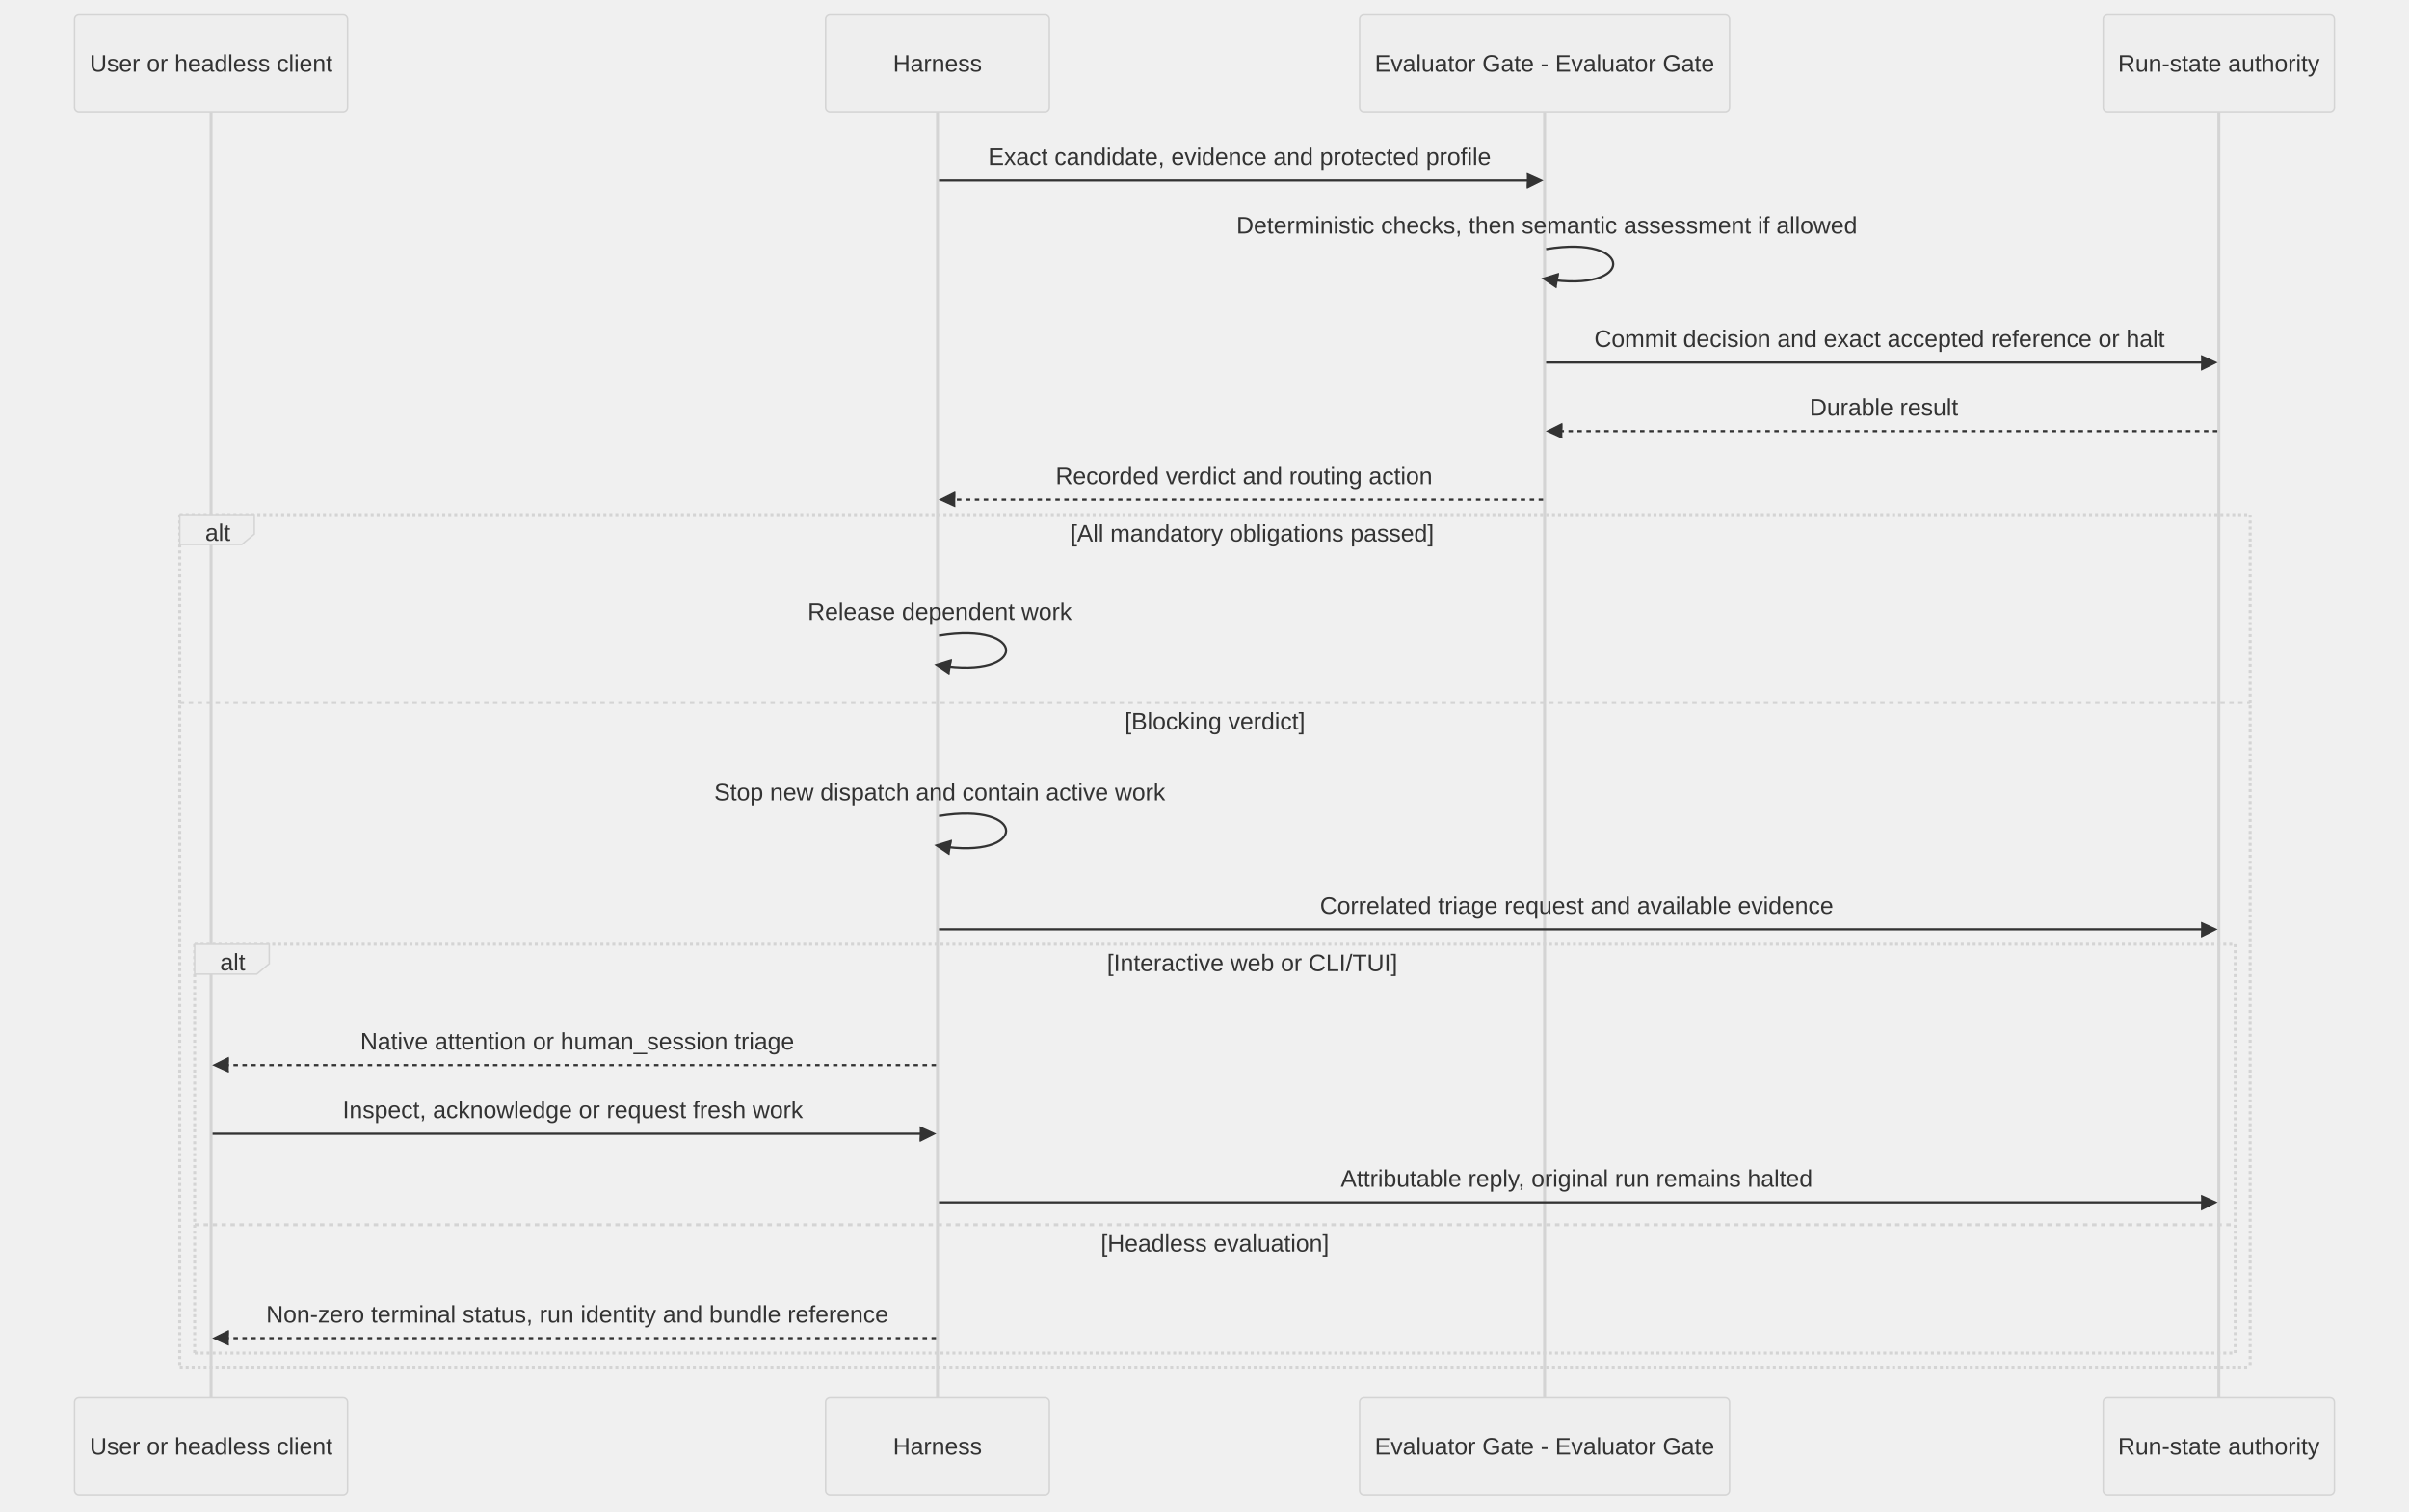
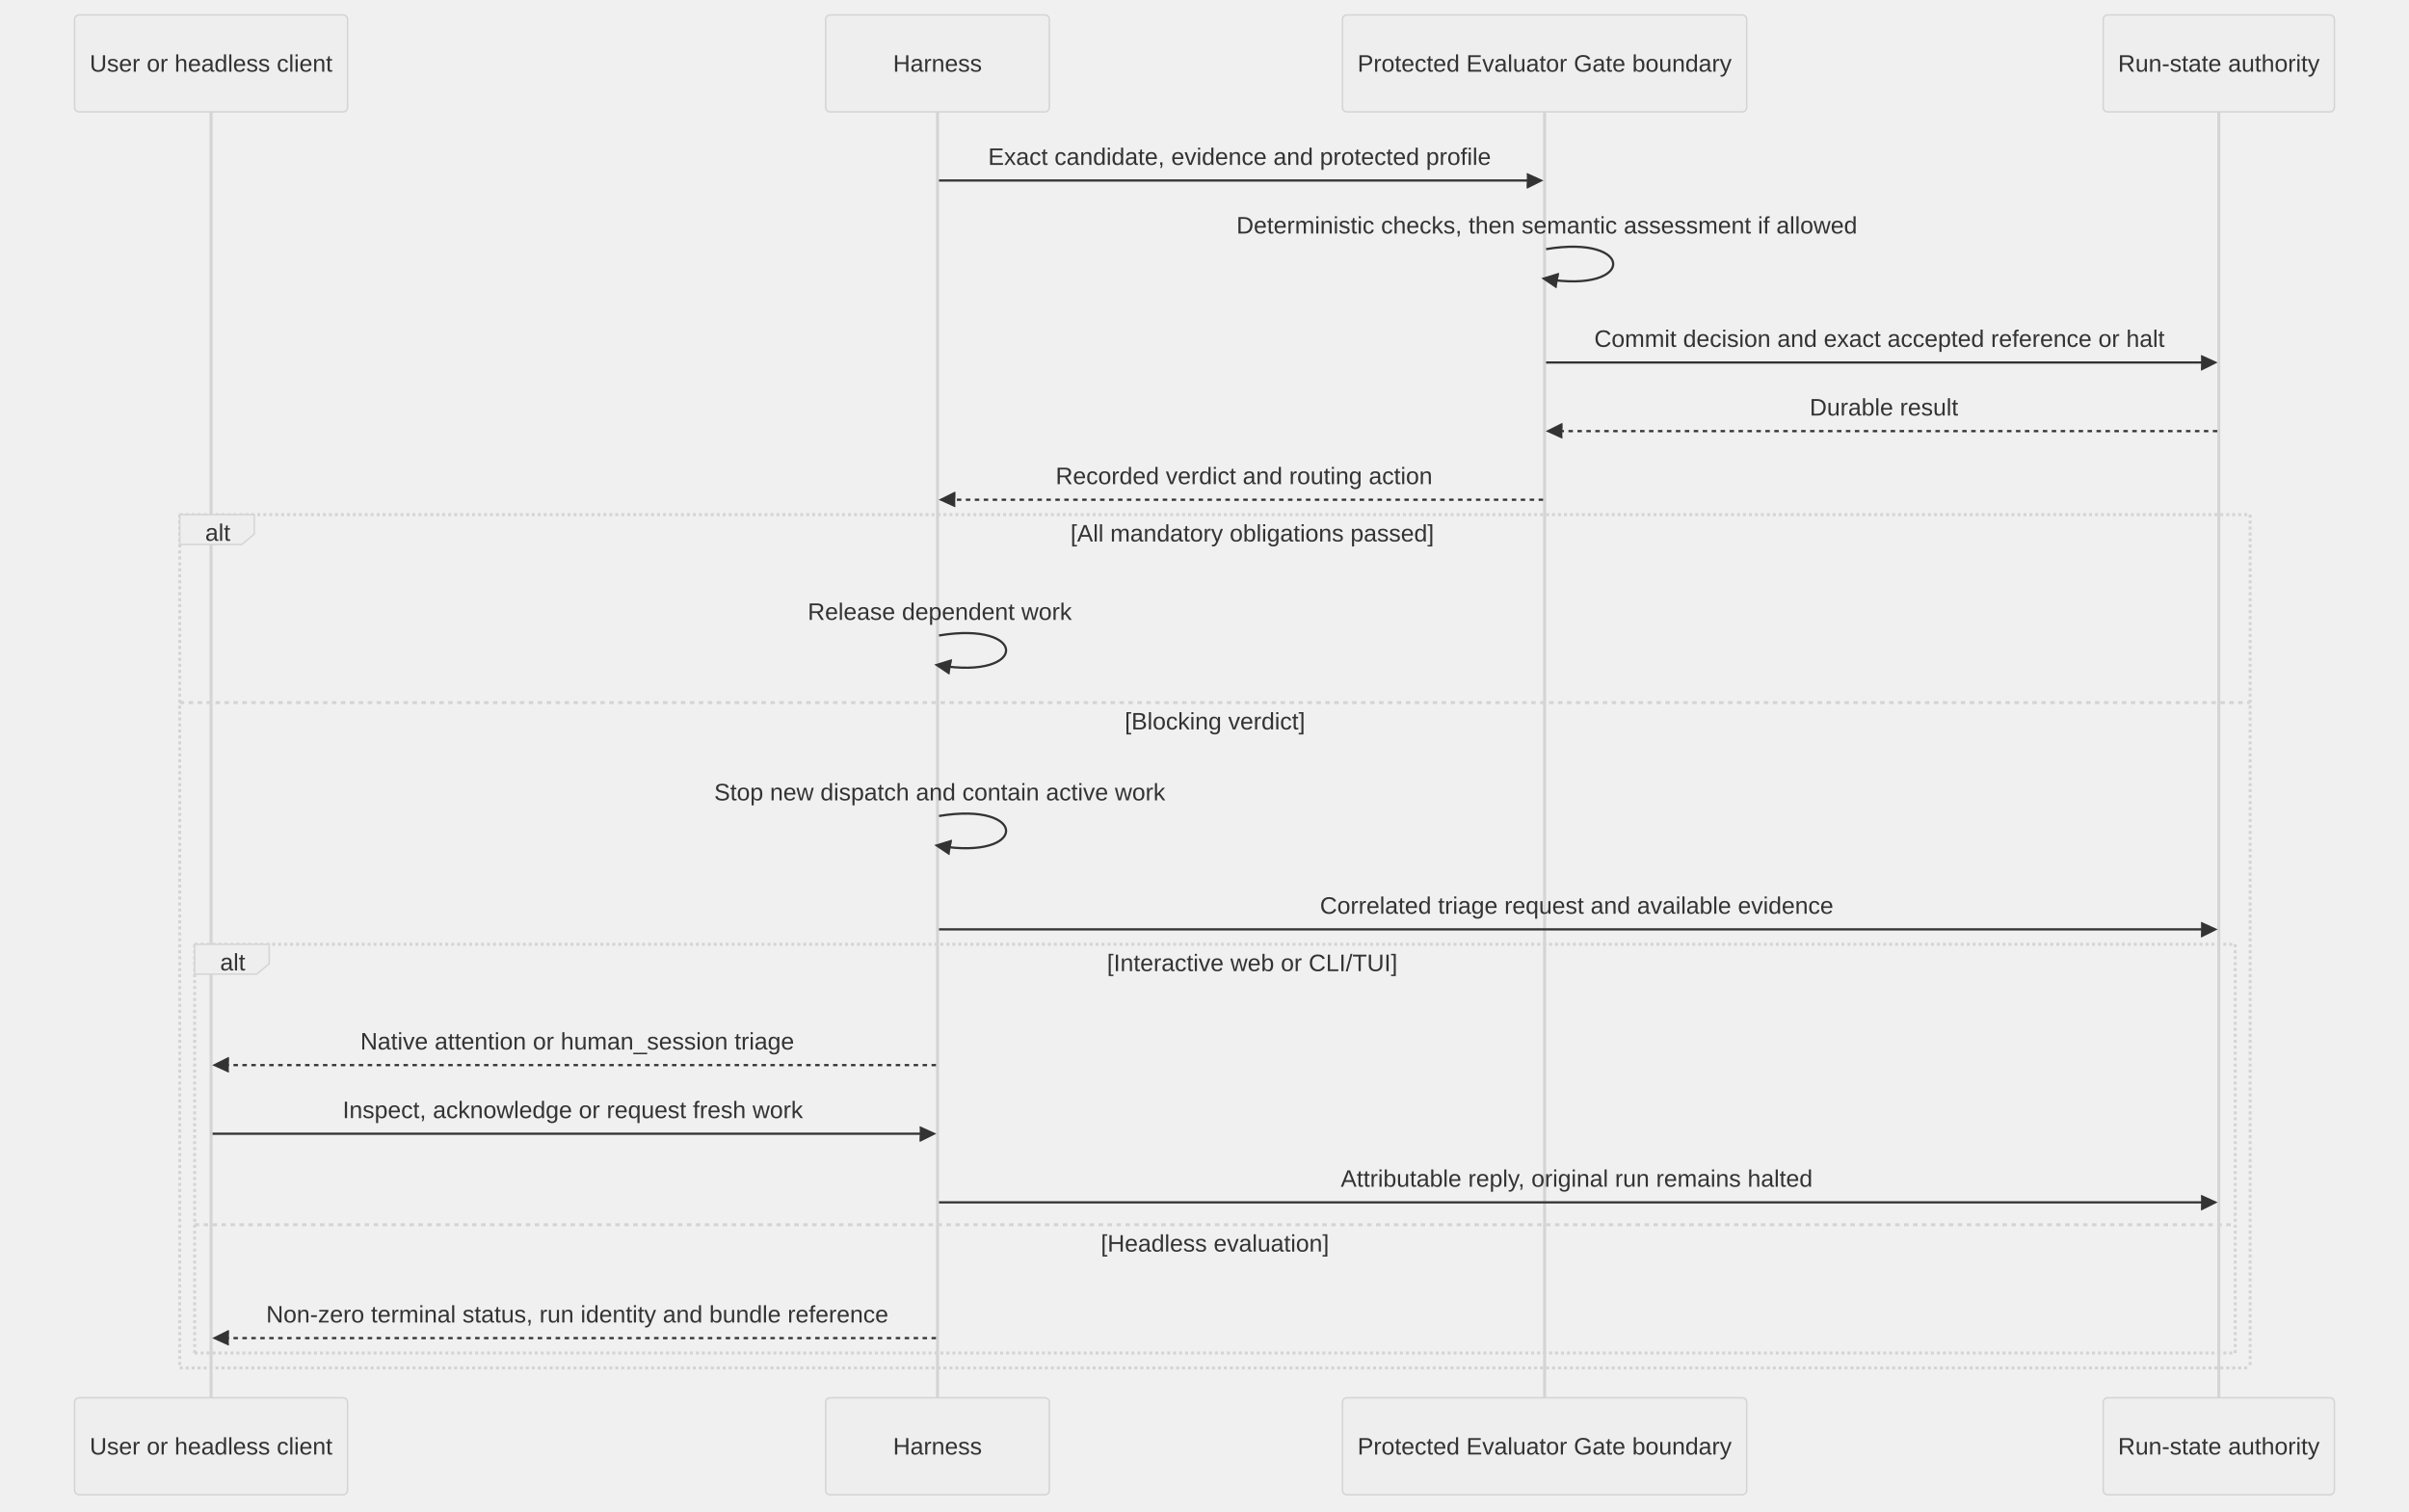
- <svg xmlns="http://www.w3.org/2000/svg" id="diagram2" width="1615" height="1013" viewBox="-50 -10 1615 1013" role="graphics-document document" aria-roledescription="sequence">
+ <svg xmlns="http://www.w3.org/2000/svg" id="diagram5" width="100%" style="max-width: 1615px;" viewBox="-50 -10 1615 1013" role="graphics-document document" aria-roledescription="sequence">
  <g>
    <rect x="1360" y="927" fill="#eaeaea" stroke="#666" width="155" height="65" name="S" rx="3" ry="3" class="actor actor-bottom" />
    <text x="1437.5" y="959.5" dominant-baseline="central" alignment-baseline="central" class="actor actor-box" style="text-anchor: middle; font-size: 16px; font-weight: 400; font-family: Arial;">
      <tspan x="1437.5" dy="0">Run-state authority</tspan>
    </text>
  </g>
  <g>
-     <rect x="861.5" y="927" fill="#eaeaea" stroke="#666" width="248" height="65" name="V" rx="3" ry="3" class="actor actor-bottom" />
+     <rect x="850" y="927" fill="#eaeaea" stroke="#666" width="271" height="65" name="V" rx="3" ry="3" class="actor actor-bottom" />
    <text x="985.5" y="959.5" dominant-baseline="central" alignment-baseline="central" class="actor actor-box" style="text-anchor: middle; font-size: 16px; font-weight: 400; font-family: Arial;">
-       <tspan x="985.5" dy="0">Evaluator Gate - Evaluator Gate</tspan>
+       <tspan x="985.5" dy="0">Protected Evaluator Gate boundary</tspan>
    </text>
  </g>
  <g>
    <rect x="503.5" y="927" fill="#eaeaea" stroke="#666" width="150" height="65" name="H" rx="3" ry="3" class="actor actor-bottom" />
    <text x="578.5" y="959.5" dominant-baseline="central" alignment-baseline="central" class="actor actor-box" style="text-anchor: middle; font-size: 16px; font-weight: 400; font-family: Arial;">
      <tspan x="578.5" dy="0">Harness</tspan>
    </text>
  </g>
  <g>
    <rect x="0" y="927" fill="#eaeaea" stroke="#666" width="183" height="65" name="C" rx="3" ry="3" class="actor actor-bottom" />
    <text x="91.5" y="959.5" dominant-baseline="central" alignment-baseline="central" class="actor actor-box" style="text-anchor: middle; font-size: 16px; font-weight: 400; font-family: Arial;">
      <tspan x="91.5" dy="0">User or headless client</tspan>
    </text>
  </g>
  <g>
-     <line id="actor8" x1="1437.5" y1="65" x2="1437.5" y2="927" class="actor-line 200" stroke-width="0.5px" stroke="#999" name="S" data-et="life-line" data-id="S" />
-     <g id="root-8" data-et="participant" data-type="participant" data-id="S">
+     <line id="actor3" x1="1437.5" y1="65" x2="1437.5" y2="927" class="actor-line 200" stroke-width="0.5px" stroke="#999" name="S" data-et="life-line" data-id="S" />
+     <g id="root-3" data-et="participant" data-type="participant" data-id="S">
      <rect x="1360" y="0" fill="#eaeaea" stroke="#666" width="155" height="65" name="S" rx="3" ry="3" class="actor actor-top" />
      <text x="1437.5" y="32.5" dominant-baseline="central" alignment-baseline="central" class="actor actor-box" style="text-anchor: middle; font-size: 16px; font-weight: 400; font-family: Arial;">
        <tspan x="1437.5" dy="0">Run-state authority</tspan>
      </text>
    </g>
  </g>
  <g>
-     <line id="actor7" x1="985.5" y1="65" x2="985.5" y2="927" class="actor-line 200" stroke-width="0.5px" stroke="#999" name="V" data-et="life-line" data-id="V" />
-     <g id="root-7" data-et="participant" data-type="participant" data-id="V">
-       <rect x="861.5" y="0" fill="#eaeaea" stroke="#666" width="248" height="65" name="V" rx="3" ry="3" class="actor actor-top" />
+     <line id="actor2" x1="985.5" y1="65" x2="985.5" y2="927" class="actor-line 200" stroke-width="0.5px" stroke="#999" name="V" data-et="life-line" data-id="V" />
+     <g id="root-2" data-et="participant" data-type="participant" data-id="V">
+       <rect x="850" y="0" fill="#eaeaea" stroke="#666" width="271" height="65" name="V" rx="3" ry="3" class="actor actor-top" />
      <text x="985.5" y="32.5" dominant-baseline="central" alignment-baseline="central" class="actor actor-box" style="text-anchor: middle; font-size: 16px; font-weight: 400; font-family: Arial;">
-         <tspan x="985.5" dy="0">Evaluator Gate - Evaluator Gate</tspan>
+         <tspan x="985.5" dy="0">Protected Evaluator Gate boundary</tspan>
      </text>
    </g>
  </g>
  <g>
-     <line id="actor6" x1="578.5" y1="65" x2="578.5" y2="927" class="actor-line 200" stroke-width="0.5px" stroke="#999" name="H" data-et="life-line" data-id="H" />
-     <g id="root-6" data-et="participant" data-type="participant" data-id="H">
+     <line id="actor1" x1="578.5" y1="65" x2="578.5" y2="927" class="actor-line 200" stroke-width="0.5px" stroke="#999" name="H" data-et="life-line" data-id="H" />
+     <g id="root-1" data-et="participant" data-type="participant" data-id="H">
      <rect x="503.5" y="0" fill="#eaeaea" stroke="#666" width="150" height="65" name="H" rx="3" ry="3" class="actor actor-top" />
      <text x="578.5" y="32.5" dominant-baseline="central" alignment-baseline="central" class="actor actor-box" style="text-anchor: middle; font-size: 16px; font-weight: 400; font-family: Arial;">
        <tspan x="578.5" dy="0">Harness</tspan>
      </text>
    </g>
  </g>
  <g>
-     <line id="actor5" x1="91.5" y1="65" x2="91.5" y2="927" class="actor-line 200" stroke-width="0.5px" stroke="#999" name="C" data-et="life-line" data-id="C" />
-     <g id="root-5" data-et="participant" data-type="participant" data-id="C">
+     <line id="actor0" x1="91.5" y1="65" x2="91.5" y2="927" class="actor-line 200" stroke-width="0.5px" stroke="#999" name="C" data-et="life-line" data-id="C" />
+     <g id="root-0" data-et="participant" data-type="participant" data-id="C">
      <rect x="0" y="0" fill="#eaeaea" stroke="#666" width="183" height="65" name="C" rx="3" ry="3" class="actor actor-top" />
      <text x="91.5" y="32.5" dominant-baseline="central" alignment-baseline="central" class="actor actor-box" style="text-anchor: middle; font-size: 16px; font-weight: 400; font-family: Arial;">
        <tspan x="91.5" dy="0">User or headless client</tspan>
      </text>
    </g>
  </g>
-   <style>#diagram2{font-family:Arial;font-size:16px;fill:#000000;}@keyframes edge-animation-frame{from{stroke-dashoffset:0;}}@keyframes dash{to{stroke-dashoffset:0;}}#diagram2 .edge-animation-slow{stroke-dasharray:9,5!important;stroke-dashoffset:900;animation:dash 50s linear infinite;stroke-linecap:round;}#diagram2 .edge-animation-fast{stroke-dasharray:9,5!important;stroke-dashoffset:900;animation:dash 20s linear infinite;stroke-linecap:round;}#diagram2 .error-icon{fill:#552222;}#diagram2 .error-text{fill:#552222;stroke:#552222;}#diagram2 .edge-thickness-normal{stroke-width:1px;}#diagram2 .edge-thickness-thick{stroke-width:3.5px;}#diagram2 .edge-pattern-solid{stroke-dasharray:0;}#diagram2 .edge-thickness-invisible{stroke-width:0;fill:none;}#diagram2 .edge-pattern-dashed{stroke-dasharray:3;}#diagram2 .edge-pattern-dotted{stroke-dasharray:2;}#diagram2 .marker{fill:#666;stroke:#666;}#diagram2 .marker.cross{stroke:#666;}#diagram2 svg{font-family:Arial;font-size:16px;}#diagram2 p{margin:0;}#diagram2 .actor{stroke:hsl(0, 0%, 83%);fill:#eee;stroke-width:1;}#diagram2 rect.actor.outer-path[data-look="neo"]{filter:drop-shadow( 1px 2px 2px rgba(185,185,185,1));}#diagram2 rect.note[data-look="neo"]{stroke:#999;fill:#666;filter:drop-shadow( 1px 2px 2px rgba(185,185,185,1));}#diagram2 text.actor&gt;tspan{fill:#333;stroke:none;}#diagram2 .actor-line{stroke:hsl(0, 0%, 83%);}#diagram2 .innerArc{stroke-width:1.5;stroke-dasharray:none;}#diagram2 .messageLine0{stroke-width:1.5;stroke-dasharray:none;stroke:#333;}#diagram2 .messageLine1{stroke-width:1.5;stroke-dasharray:2,2;stroke:#333;}#diagram2 [id$="-arrowhead"] path{fill:#333;stroke:#333;}#diagram2 .sequenceNumber{fill:white;}#diagram2 [id$="-sequencenumber"]{fill:#333;}#diagram2 [id$="-crosshead"] path{fill:#333;stroke:#333;}#diagram2 .messageText{fill:#333;stroke:none;}#diagram2 .labelBox{stroke:hsl(0, 0%, 83%);fill:#eee;filter:none;}#diagram2 .labelText,#diagram2 .labelText&gt;tspan{fill:#333;stroke:none;}#diagram2 .loopText,#diagram2 .loopText&gt;tspan{fill:#333;stroke:none;}#diagram2 .sectionTitle,#diagram2 .sectionTitle&gt;tspan{fill:#333;stroke:none;}#diagram2 .loopLine{stroke-width:2px;stroke-dasharray:2,2;stroke:hsl(0, 0%, 83%);fill:hsl(0, 0%, 83%);}#diagram2 .note{stroke:#999;fill:#666;}#diagram2 .noteText,#diagram2 .noteText&gt;tspan{fill:#fff;stroke:none;font-weight:normal;}#diagram2 .activation0{fill:#f4f4f4;stroke:#666;}#diagram2 .activation1{fill:#f4f4f4;stroke:#666;}#diagram2 .activation2{fill:#f4f4f4;stroke:#666;}#diagram2 .actorPopupMenu{position:absolute;}#diagram2 .actorPopupMenuPanel{position:absolute;fill:#eee;box-shadow:0px 8px 16px 0px rgba(0,0,0,0.2);filter:drop-shadow(3px 5px 2px rgb(0 0 0 / 0.4));}#diagram2 .actor-man circle,#diagram2 line{fill:#eee;stroke-width:2px;}#diagram2 g rect.rect{filter:drop-shadow( 1px 2px 2px rgba(185,185,185,1));stroke:#999;}#diagram2 .node .neo-node{stroke:#999;}#diagram2 [data-look="neo"].node rect,#diagram2 [data-look="neo"].cluster rect,#diagram2 [data-look="neo"].node polygon{stroke:url(#diagram2-gradient);filter:drop-shadow( 1px 2px 2px rgba(185,185,185,1));}#diagram2 [data-look="neo"].swimlane.cluster rect{filter:none;}#diagram2 [data-look="neo"].node path{stroke:url(#diagram2-gradient);stroke-width:1px;}#diagram2 [data-look="neo"].node .outer-path{filter:drop-shadow( 1px 2px 2px rgba(185,185,185,1));}#diagram2 [data-look="neo"].node .neo-line path{stroke:#999;filter:none;}#diagram2 [data-look="neo"].node circle{stroke:url(#diagram2-gradient);filter:drop-shadow( 1px 2px 2px rgba(185,185,185,1));}#diagram2 [data-look="neo"].node circle .state-start{fill:#000000;}#diagram2 [data-look="neo"].icon-shape .icon{fill:url(#diagram2-gradient);filter:drop-shadow( 1px 2px 2px rgba(185,185,185,1));}#diagram2 [data-look="neo"].icon-shape .icon-neo path{stroke:url(#diagram2-gradient);filter:drop-shadow( 1px 2px 2px rgba(185,185,185,1));}#diagram2 :root{--mermaid-font-family:Arial;}</style>
+   <style>#diagram5{font-family:Arial;font-size:16px;fill:#000000;}@keyframes edge-animation-frame{from{stroke-dashoffset:0;}}@keyframes dash{to{stroke-dashoffset:0;}}#diagram5 .edge-animation-slow{stroke-dasharray:9,5!important;stroke-dashoffset:900;animation:dash 50s linear infinite;stroke-linecap:round;}#diagram5 .edge-animation-fast{stroke-dasharray:9,5!important;stroke-dashoffset:900;animation:dash 20s linear infinite;stroke-linecap:round;}#diagram5 .error-icon{fill:#552222;}#diagram5 .error-text{fill:#552222;stroke:#552222;}#diagram5 .edge-thickness-normal{stroke-width:1px;}#diagram5 .edge-thickness-thick{stroke-width:3.5px;}#diagram5 .edge-pattern-solid{stroke-dasharray:0;}#diagram5 .edge-thickness-invisible{stroke-width:0;fill:none;}#diagram5 .edge-pattern-dashed{stroke-dasharray:3;}#diagram5 .edge-pattern-dotted{stroke-dasharray:2;}#diagram5 .marker{fill:#666;stroke:#666;}#diagram5 .marker.cross{stroke:#666;}#diagram5 svg{font-family:Arial;font-size:16px;}#diagram5 p{margin:0;}#diagram5 .actor{stroke:hsl(0, 0%, 83%);fill:#eee;stroke-width:1;}#diagram5 rect.actor.outer-path[data-look="neo"]{filter:drop-shadow( 1px 2px 2px rgba(185,185,185,1));}#diagram5 rect.note[data-look="neo"]{stroke:#999;fill:#666;filter:drop-shadow( 1px 2px 2px rgba(185,185,185,1));}#diagram5 text.actor&gt;tspan{fill:#333;stroke:none;}#diagram5 .actor-line{stroke:hsl(0, 0%, 83%);}#diagram5 .innerArc{stroke-width:1.5;stroke-dasharray:none;}#diagram5 .messageLine0{stroke-width:1.5;stroke-dasharray:none;stroke:#333;}#diagram5 .messageLine1{stroke-width:1.5;stroke-dasharray:2,2;stroke:#333;}#diagram5 [id$="-arrowhead"] path{fill:#333;stroke:#333;}#diagram5 .sequenceNumber{fill:white;}#diagram5 [id$="-sequencenumber"]{fill:#333;}#diagram5 [id$="-crosshead"] path{fill:#333;stroke:#333;}#diagram5 .messageText{fill:#333;stroke:none;}#diagram5 .labelBox{stroke:hsl(0, 0%, 83%);fill:#eee;filter:none;}#diagram5 .labelText,#diagram5 .labelText&gt;tspan{fill:#333;stroke:none;}#diagram5 .loopText,#diagram5 .loopText&gt;tspan{fill:#333;stroke:none;}#diagram5 .sectionTitle,#diagram5 .sectionTitle&gt;tspan{fill:#333;stroke:none;}#diagram5 .loopLine{stroke-width:2px;stroke-dasharray:2,2;stroke:hsl(0, 0%, 83%);fill:hsl(0, 0%, 83%);}#diagram5 .note{stroke:#999;fill:#666;}#diagram5 .noteText,#diagram5 .noteText&gt;tspan{fill:#fff;stroke:none;font-weight:normal;}#diagram5 .activation0{fill:#f4f4f4;stroke:#666;}#diagram5 .activation1{fill:#f4f4f4;stroke:#666;}#diagram5 .activation2{fill:#f4f4f4;stroke:#666;}#diagram5 .actorPopupMenu{position:absolute;}#diagram5 .actorPopupMenuPanel{position:absolute;fill:#eee;box-shadow:0px 8px 16px 0px rgba(0,0,0,0.2);filter:drop-shadow(3px 5px 2px rgb(0 0 0 / 0.4));}#diagram5 .actor-man circle,#diagram5 line{fill:#eee;stroke-width:2px;}#diagram5 g rect.rect{filter:drop-shadow( 1px 2px 2px rgba(185,185,185,1));stroke:#999;}#diagram5 .node .neo-node{stroke:#999;}#diagram5 [data-look="neo"].node rect,#diagram5 [data-look="neo"].cluster rect,#diagram5 [data-look="neo"].node polygon{stroke:url(#diagram5-gradient);filter:drop-shadow( 1px 2px 2px rgba(185,185,185,1));}#diagram5 [data-look="neo"].swimlane.cluster rect{filter:none;}#diagram5 [data-look="neo"].node path{stroke:url(#diagram5-gradient);stroke-width:1px;}#diagram5 [data-look="neo"].node .outer-path{filter:drop-shadow( 1px 2px 2px rgba(185,185,185,1));}#diagram5 [data-look="neo"].node .neo-line path{stroke:#999;filter:none;}#diagram5 [data-look="neo"].node circle{stroke:url(#diagram5-gradient);filter:drop-shadow( 1px 2px 2px rgba(185,185,185,1));}#diagram5 [data-look="neo"].node circle .state-start{fill:#000000;}#diagram5 [data-look="neo"].icon-shape .icon{fill:url(#diagram5-gradient);filter:drop-shadow( 1px 2px 2px rgba(185,185,185,1));}#diagram5 [data-look="neo"].icon-shape .icon-neo path{stroke:url(#diagram5-gradient);filter:drop-shadow( 1px 2px 2px rgba(185,185,185,1));}#diagram5 :root{--mermaid-font-family:Arial;}</style>
  <g />
  <defs>
-     <symbol id="diagram2-computer" width="24" height="24">
+     <symbol id="diagram5-computer" width="24" height="24">
      <path transform="scale(.5)" d="M2 2v13h20v-13h-20zm18 11h-16v-9h16v9zm-10.228 6l.466-1h3.524l.467 1h-4.457zm14.228 3h-24l2-6h2.104l-1.33 4h18.45l-1.297-4h2.073l2 6zm-5-10h-14v-7h14v7z" />
    </symbol>
  </defs>
  <defs>
-     <symbol id="diagram2-database" fill-rule="evenodd" clip-rule="evenodd">
+     <symbol id="diagram5-database" fill-rule="evenodd" clip-rule="evenodd">
      <path transform="scale(.5)" d="M12.258.001l.256.004.255.005.253.008.251.01.249.012.247.015.246.016.242.019.241.02.239.023.236.024.233.027.231.028.229.031.225.032.223.034.22.036.217.038.214.04.211.041.208.043.205.045.201.046.198.048.194.05.191.051.187.053.183.054.18.056.175.057.172.059.168.06.163.061.16.063.155.064.15.066.074.033.073.033.071.034.07.034.069.035.068.035.067.035.066.035.064.036.064.036.062.036.06.036.06.037.058.037.058.037.055.038.055.038.053.038.052.038.051.039.05.039.048.039.047.039.045.04.044.04.043.04.041.04.04.041.039.041.037.041.036.041.034.041.033.042.032.042.03.042.029.042.027.042.026.043.024.043.023.043.021.043.02.043.018.044.017.043.015.044.013.044.012.044.011.045.009.044.007.045.006.045.004.045.002.045.001.045v17l-.001.045-.002.045-.004.045-.006.045-.007.045-.009.044-.011.045-.012.044-.013.044-.015.044-.017.043-.018.044-.02.043-.021.043-.023.043-.024.043-.026.043-.027.042-.029.042-.03.042-.032.042-.033.042-.034.041-.036.041-.037.041-.039.041-.04.041-.041.04-.043.04-.044.04-.045.04-.047.039-.048.039-.05.039-.051.039-.052.038-.053.038-.055.038-.055.038-.058.037-.058.037-.06.037-.06.036-.062.036-.064.036-.064.036-.066.035-.067.035-.068.035-.069.035-.07.034-.071.034-.073.033-.074.033-.15.066-.155.064-.16.063-.163.061-.168.06-.172.059-.175.057-.18.056-.183.054-.187.053-.191.051-.194.05-.198.048-.201.046-.205.045-.208.043-.211.041-.214.04-.217.038-.22.036-.223.034-.225.032-.229.031-.231.028-.233.027-.236.024-.239.023-.241.02-.242.019-.246.016-.247.015-.249.012-.251.01-.253.008-.255.005-.256.004-.258.001-.258-.001-.256-.004-.255-.005-.253-.008-.251-.01-.249-.012-.247-.015-.245-.016-.243-.019-.241-.02-.238-.023-.236-.024-.234-.027-.231-.028-.228-.031-.226-.032-.223-.034-.22-.036-.217-.038-.214-.04-.211-.041-.208-.043-.204-.045-.201-.046-.198-.048-.195-.05-.19-.051-.187-.053-.184-.054-.179-.056-.176-.057-.172-.059-.167-.06-.164-.061-.159-.063-.155-.064-.151-.066-.074-.033-.072-.033-.072-.034-.07-.034-.069-.035-.068-.035-.067-.035-.066-.035-.064-.036-.063-.036-.062-.036-.061-.036-.06-.037-.058-.037-.057-.037-.056-.038-.055-.038-.053-.038-.052-.038-.051-.039-.049-.039-.049-.039-.046-.039-.046-.04-.044-.04-.043-.04-.041-.04-.04-.041-.039-.041-.037-.041-.036-.041-.034-.041-.033-.042-.032-.042-.03-.042-.029-.042-.027-.042-.026-.043-.024-.043-.023-.043-.021-.043-.02-.043-.018-.044-.017-.043-.015-.044-.013-.044-.012-.044-.011-.045-.009-.044-.007-.045-.006-.045-.004-.045-.002-.045-.001-.045v-17l.001-.045.002-.045.004-.045.006-.045.007-.045.009-.044.011-.045.012-.044.013-.044.015-.044.017-.043.018-.044.02-.043.021-.043.023-.043.024-.043.026-.043.027-.042.029-.042.03-.042.032-.042.033-.042.034-.041.036-.041.037-.041.039-.041.04-.041.041-.04.043-.04.044-.04.046-.04.046-.039.049-.039.049-.039.051-.039.052-.038.053-.038.055-.038.056-.038.057-.037.058-.037.06-.037.061-.036.062-.036.063-.036.064-.036.066-.035.067-.035.068-.035.069-.035.07-.034.072-.034.072-.033.074-.033.151-.066.155-.064.159-.063.164-.061.167-.06.172-.059.176-.057.179-.056.184-.054.187-.053.19-.051.195-.05.198-.048.201-.046.204-.045.208-.043.211-.041.214-.04.217-.038.22-.036.223-.034.226-.032.228-.031.231-.028.234-.027.236-.024.238-.023.241-.02.243-.019.245-.016.247-.015.249-.012.251-.01.253-.008.255-.005.256-.004.258-.001.258.001zm-9.258 20.499v.01l.001.021.003.021.004.022.005.021.006.022.007.022.009.023.01.022.011.023.012.023.013.023.015.023.016.024.017.023.018.024.019.024.021.024.022.025.023.024.024.025.052.049.056.05.061.051.066.051.07.051.075.051.079.052.084.052.088.052.092.052.097.052.102.051.105.052.11.052.114.051.119.051.123.051.127.05.131.05.135.05.139.048.144.049.147.047.152.047.155.047.16.045.163.045.167.043.171.043.176.041.178.041.183.039.187.039.19.037.194.035.197.035.202.033.204.031.209.03.212.029.216.027.219.025.222.024.226.021.23.02.233.018.236.016.24.015.243.012.246.01.249.008.253.005.256.004.259.001.26-.001.257-.004.254-.005.25-.008.247-.011.244-.012.241-.014.237-.016.233-.018.231-.021.226-.021.224-.024.22-.026.216-.027.212-.028.21-.031.205-.031.202-.034.198-.034.194-.036.191-.037.187-.039.183-.04.179-.04.175-.042.172-.043.168-.044.163-.045.16-.046.155-.046.152-.047.148-.048.143-.049.139-.049.136-.05.131-.05.126-.05.123-.051.118-.052.114-.051.11-.052.106-.052.101-.052.096-.052.092-.052.088-.053.083-.051.079-.052.074-.052.07-.051.065-.051.06-.051.056-.05.051-.05.023-.024.023-.025.021-.024.02-.024.019-.024.018-.024.017-.024.015-.023.014-.024.013-.023.012-.023.01-.023.01-.022.008-.022.006-.022.006-.022.004-.022.004-.021.001-.021.001-.021v-4.127l-.077.055-.08.053-.083.054-.085.053-.087.052-.09.052-.093.051-.095.05-.097.05-.1.049-.102.049-.105.048-.106.047-.109.047-.111.046-.114.045-.115.045-.118.044-.12.043-.122.042-.124.042-.126.041-.128.04-.13.04-.132.038-.134.038-.135.037-.138.037-.139.035-.142.035-.143.034-.144.033-.147.032-.148.031-.15.03-.151.03-.153.029-.154.027-.156.027-.158.026-.159.025-.161.024-.162.023-.163.022-.165.021-.166.02-.167.019-.169.018-.169.017-.171.016-.173.015-.173.014-.175.013-.175.012-.177.011-.178.01-.179.008-.179.008-.181.006-.182.005-.182.004-.184.003-.184.002h-.37l-.184-.002-.184-.003-.182-.004-.182-.005-.181-.006-.179-.008-.179-.008-.178-.01-.176-.011-.176-.012-.175-.013-.173-.014-.172-.015-.171-.016-.17-.017-.169-.018-.167-.019-.166-.02-.165-.021-.163-.022-.162-.023-.161-.024-.159-.025-.157-.026-.156-.027-.155-.027-.153-.029-.151-.03-.15-.03-.148-.031-.146-.032-.145-.033-.143-.034-.141-.035-.14-.035-.137-.037-.136-.037-.134-.038-.132-.038-.13-.04-.128-.04-.126-.041-.124-.042-.122-.042-.12-.044-.117-.043-.116-.045-.113-.045-.112-.046-.109-.047-.106-.047-.105-.048-.102-.049-.1-.049-.097-.05-.095-.05-.093-.052-.09-.051-.087-.052-.085-.053-.083-.054-.08-.054-.077-.054v4.127zm0-5.654v.011l.001.021.003.021.004.021.005.022.006.022.007.022.009.022.01.022.011.023.012.023.013.023.015.024.016.023.017.024.018.024.019.024.021.024.022.024.023.025.024.024.052.05.056.05.061.05.066.051.07.051.075.052.079.051.084.052.088.052.092.052.097.052.102.052.105.052.11.051.114.051.119.052.123.05.127.051.131.05.135.049.139.049.144.048.147.048.152.047.155.046.16.045.163.045.167.044.171.042.176.042.178.04.183.04.187.038.19.037.194.036.197.034.202.033.204.032.209.03.212.028.216.027.219.025.222.024.226.022.23.02.233.018.236.016.24.014.243.012.246.01.249.008.253.006.256.003.259.001.26-.001.257-.003.254-.006.25-.008.247-.01.244-.012.241-.015.237-.016.233-.018.231-.02.226-.022.224-.024.22-.025.216-.027.212-.029.21-.03.205-.032.202-.033.198-.035.194-.036.191-.037.187-.039.183-.039.179-.041.175-.042.172-.043.168-.044.163-.045.16-.045.155-.047.152-.047.148-.048.143-.048.139-.05.136-.049.131-.05.126-.051.123-.051.118-.051.114-.052.11-.052.106-.052.101-.052.096-.052.092-.052.088-.052.083-.052.079-.052.074-.051.07-.052.065-.051.06-.05.056-.051.051-.049.023-.025.023-.024.021-.025.02-.024.019-.024.018-.024.017-.024.015-.023.014-.023.013-.024.012-.022.01-.023.01-.023.008-.022.006-.022.006-.022.004-.021.004-.022.001-.021.001-.021v-4.139l-.077.054-.08.054-.083.054-.085.052-.087.053-.09.051-.093.051-.095.051-.097.05-.1.049-.102.049-.105.048-.106.047-.109.047-.111.046-.114.045-.115.044-.118.044-.12.044-.122.042-.124.042-.126.041-.128.04-.13.039-.132.039-.134.038-.135.037-.138.036-.139.036-.142.035-.143.033-.144.033-.147.033-.148.031-.15.03-.151.03-.153.028-.154.028-.156.027-.158.026-.159.025-.161.024-.162.023-.163.022-.165.021-.166.02-.167.019-.169.018-.169.017-.171.016-.173.015-.173.014-.175.013-.175.012-.177.011-.178.009-.179.009-.179.007-.181.007-.182.005-.182.004-.184.003-.184.002h-.37l-.184-.002-.184-.003-.182-.004-.182-.005-.181-.007-.179-.007-.179-.009-.178-.009-.176-.011-.176-.012-.175-.013-.173-.014-.172-.015-.171-.016-.17-.017-.169-.018-.167-.019-.166-.02-.165-.021-.163-.022-.162-.023-.161-.024-.159-.025-.157-.026-.156-.027-.155-.028-.153-.028-.151-.03-.15-.03-.148-.031-.146-.033-.145-.033-.143-.033-.141-.035-.14-.036-.137-.036-.136-.037-.134-.038-.132-.039-.13-.039-.128-.04-.126-.041-.124-.042-.122-.043-.12-.043-.117-.044-.116-.044-.113-.046-.112-.046-.109-.046-.106-.047-.105-.048-.102-.049-.1-.049-.097-.05-.095-.051-.093-.051-.09-.051-.087-.053-.085-.052-.083-.054-.08-.054-.077-.054v4.139zm0-5.666v.011l.001.02.003.022.004.021.005.022.006.021.007.022.009.023.01.022.011.023.012.023.013.023.015.023.016.024.017.024.018.023.019.024.021.025.022.024.023.024.024.025.052.05.056.05.061.05.066.051.07.051.075.052.079.051.084.052.088.052.092.052.097.052.102.052.105.051.11.052.114.051.119.051.123.051.127.05.131.05.135.05.139.049.144.048.147.048.152.047.155.046.16.045.163.045.167.043.171.043.176.042.178.04.183.04.187.038.19.037.194.036.197.034.202.033.204.032.209.03.212.028.216.027.219.025.222.024.226.021.23.02.233.018.236.017.24.014.243.012.246.01.249.008.253.006.256.003.259.001.26-.001.257-.003.254-.006.25-.008.247-.01.244-.013.241-.014.237-.016.233-.018.231-.02.226-.022.224-.024.22-.025.216-.027.212-.029.21-.03.205-.032.202-.033.198-.035.194-.036.191-.037.187-.039.183-.039.179-.041.175-.042.172-.043.168-.044.163-.045.16-.045.155-.047.152-.047.148-.048.143-.049.139-.049.136-.049.131-.051.126-.05.123-.051.118-.052.114-.051.11-.052.106-.052.101-.052.096-.052.092-.052.088-.052.083-.052.079-.052.074-.052.07-.051.065-.051.06-.051.056-.05.051-.049.023-.025.023-.025.021-.024.02-.024.019-.024.018-.024.017-.024.015-.023.014-.024.013-.023.012-.023.01-.022.01-.023.008-.022.006-.022.006-.022.004-.022.004-.021.001-.021.001-.021v-4.153l-.077.054-.08.054-.083.053-.085.053-.087.053-.09.051-.093.051-.095.051-.097.05-.1.049-.102.048-.105.048-.106.048-.109.046-.111.046-.114.046-.115.044-.118.044-.12.043-.122.043-.124.042-.126.041-.128.04-.13.039-.132.039-.134.038-.135.037-.138.036-.139.036-.142.034-.143.034-.144.033-.147.032-.148.032-.15.03-.151.03-.153.028-.154.028-.156.027-.158.026-.159.024-.161.024-.162.023-.163.023-.165.021-.166.02-.167.019-.169.018-.169.017-.171.016-.173.015-.173.014-.175.013-.175.012-.177.01-.178.01-.179.009-.179.007-.181.006-.182.006-.182.004-.184.003-.184.001-.185.001-.185-.001-.184-.001-.184-.003-.182-.004-.182-.006-.181-.006-.179-.007-.179-.009-.178-.01-.176-.01-.176-.012-.175-.013-.173-.014-.172-.015-.171-.016-.17-.017-.169-.018-.167-.019-.166-.02-.165-.021-.163-.023-.162-.023-.161-.024-.159-.024-.157-.026-.156-.027-.155-.028-.153-.028-.151-.03-.15-.03-.148-.032-.146-.032-.145-.033-.143-.034-.141-.034-.14-.036-.137-.036-.136-.037-.134-.038-.132-.039-.13-.039-.128-.041-.126-.041-.124-.041-.122-.043-.12-.043-.117-.044-.116-.044-.113-.046-.112-.046-.109-.046-.106-.048-.105-.048-.102-.048-.1-.05-.097-.049-.095-.051-.093-.051-.09-.052-.087-.052-.085-.053-.083-.053-.08-.054-.077-.054v4.153zm8.74-8.179l-.257.004-.254.005-.25.008-.247.011-.244.012-.241.014-.237.016-.233.018-.231.021-.226.022-.224.023-.22.026-.216.027-.212.028-.21.031-.205.032-.202.033-.198.034-.194.036-.191.038-.187.038-.183.04-.179.041-.175.042-.172.043-.168.043-.163.045-.16.046-.155.046-.152.048-.148.048-.143.048-.139.049-.136.05-.131.05-.126.051-.123.051-.118.051-.114.052-.11.052-.106.052-.101.052-.096.052-.092.052-.088.052-.083.052-.079.052-.074.051-.07.052-.065.051-.06.05-.056.05-.051.05-.023.025-.023.024-.021.024-.02.025-.019.024-.018.024-.017.023-.015.024-.014.023-.013.023-.012.023-.01.023-.01.022-.008.022-.006.023-.006.021-.004.022-.004.021-.001.021-.001.021.001.021.001.021.004.021.004.022.006.021.006.023.008.022.01.022.01.023.012.023.013.023.014.023.015.024.017.023.018.024.019.024.02.025.021.024.023.024.023.025.051.05.056.05.06.05.065.051.07.052.074.051.079.052.083.052.088.052.092.052.096.052.101.052.106.052.11.052.114.052.118.051.123.051.126.051.131.05.136.05.139.049.143.048.148.048.152.048.155.046.16.046.163.045.168.043.172.043.175.042.179.041.183.04.187.038.191.038.194.036.198.034.202.033.205.032.21.031.212.028.216.027.22.026.224.023.226.022.231.021.233.018.237.016.241.014.244.012.247.011.25.008.254.005.257.004.26.001.26-.001.257-.004.254-.005.25-.008.247-.011.244-.012.241-.014.237-.016.233-.018.231-.021.226-.022.224-.023.22-.026.216-.027.212-.028.21-.031.205-.032.202-.033.198-.034.194-.036.191-.038.187-.038.183-.04.179-.041.175-.042.172-.043.168-.043.163-.045.16-.046.155-.046.152-.048.148-.048.143-.048.139-.049.136-.05.131-.05.126-.051.123-.051.118-.051.114-.052.11-.052.106-.052.101-.052.096-.052.092-.052.088-.052.083-.052.079-.052.074-.051.07-.052.065-.051.06-.05.056-.05.051-.05.023-.025.023-.024.021-.024.02-.025.019-.024.018-.024.017-.023.015-.024.014-.023.013-.023.012-.023.01-.023.01-.022.008-.022.006-.023.006-.021.004-.022.004-.021.001-.021.001-.021-.001-.021-.001-.021-.004-.021-.004-.022-.006-.021-.006-.023-.008-.022-.01-.022-.01-.023-.012-.023-.013-.023-.014-.023-.015-.024-.017-.023-.018-.024-.019-.024-.02-.025-.021-.024-.023-.024-.023-.025-.051-.05-.056-.05-.06-.05-.065-.051-.07-.052-.074-.051-.079-.052-.083-.052-.088-.052-.092-.052-.096-.052-.101-.052-.106-.052-.11-.052-.114-.052-.118-.051-.123-.051-.126-.051-.131-.05-.136-.05-.139-.049-.143-.048-.148-.048-.152-.048-.155-.046-.16-.046-.163-.045-.168-.043-.172-.043-.175-.042-.179-.041-.183-.04-.187-.038-.191-.038-.194-.036-.198-.034-.202-.033-.205-.032-.21-.031-.212-.028-.216-.027-.22-.026-.224-.023-.226-.022-.231-.021-.233-.018-.237-.016-.241-.014-.244-.012-.247-.011-.25-.008-.254-.005-.257-.004-.26-.001-.26.001z" />
    </symbol>
  </defs>
  <defs>
-     <symbol id="diagram2-clock" width="24" height="24">
+     <symbol id="diagram5-clock" width="24" height="24">
      <path transform="scale(.5)" d="M12 2c5.514 0 10 4.486 10 10s-4.486 10-10 10-10-4.486-10-10 4.486-10 10-10zm0-2c-6.627 0-12 5.373-12 12s5.373 12 12 12 12-5.373 12-12-5.373-12-12-12zm5.848 12.459c.202.038.202.333.001.372-1.907.361-6.045 1.111-6.547 1.111-.719 0-1.301-.582-1.301-1.301 0-.512.77-5.447 1.125-7.445.034-.192.312-.181.343.014l.985 6.238 5.394 1.011z" />
    </symbol>
  </defs>
  <defs>
-     <marker id="diagram2-arrowhead" refX="7.9" refY="5" markerUnits="userSpaceOnUse" markerWidth="12" markerHeight="12" orient="auto-start-reverse">
+     <marker id="diagram5-arrowhead" refX="7.9" refY="5" markerUnits="userSpaceOnUse" markerWidth="12" markerHeight="12" orient="auto-start-reverse">
      <path d="M -1 0 L 10 5 L 0 10 z" />
    </marker>
  </defs>
  <defs>
-     <marker id="diagram2-crosshead" markerWidth="15" markerHeight="8" orient="auto" refX="4" refY="4.5">
+     <marker id="diagram5-crosshead" markerWidth="15" markerHeight="8" orient="auto" refX="4" refY="4.5">
      <path fill="none" stroke="#000000" stroke-width="1pt" d="M 1,2 L 6,7 M 6,2 L 1,7" style="stroke-dasharray: 0, 0;" />
    </marker>
  </defs>
  <defs>
-     <marker id="diagram2-filled-head" refX="15.5" refY="7" markerWidth="20" markerHeight="28" orient="auto">
+     <marker id="diagram5-filled-head" refX="15.5" refY="7" markerWidth="20" markerHeight="28" orient="auto">
      <path d="M 18,7 L9,13 L14,7 L9,1 Z" />
    </marker>
  </defs>
  <defs>
-     <marker id="diagram2-sequencenumber" refX="15" refY="15" markerWidth="60" markerHeight="40" orient="auto">
+     <marker id="diagram5-sequencenumber" refX="15" refY="15" markerWidth="60" markerHeight="40" orient="auto">
      <circle cx="15" cy="15" r="6" />
    </marker>
  </defs>
  <defs>
-     <marker id="diagram2-solidTopArrowHead" refX="7.9" refY="7.25" markerUnits="userSpaceOnUse" markerWidth="12" markerHeight="12" orient="auto-start-reverse">
+     <marker id="diagram5-solidTopArrowHead" refX="7.9" refY="7.25" markerUnits="userSpaceOnUse" markerWidth="12" markerHeight="12" orient="auto-start-reverse">
      <path d="M 0 0 L 10 8 L 0 8 z" />
    </marker>
  </defs>
  <defs>
-     <marker id="diagram2-solidBottomArrowHead" refX="7.9" refY="0.75" markerUnits="userSpaceOnUse" markerWidth="12" markerHeight="12" orient="auto-start-reverse">
+     <marker id="diagram5-solidBottomArrowHead" refX="7.9" refY="0.75" markerUnits="userSpaceOnUse" markerWidth="12" markerHeight="12" orient="auto-start-reverse">
      <path d="M 0 0 L 10 0 L 0 8 z" />
    </marker>
  </defs>
  <defs>
-     <marker id="diagram2-stickTopArrowHead" refX="7.5" refY="7" markerUnits="userSpaceOnUse" markerWidth="12" markerHeight="12" orient="auto-start-reverse">
+     <marker id="diagram5-stickTopArrowHead" refX="7.5" refY="7" markerUnits="userSpaceOnUse" markerWidth="12" markerHeight="12" orient="auto-start-reverse">
      <path d="M 0 0 L 7 7" stroke="black" stroke-width="1.5" fill="none" />
    </marker>
  </defs>
  <defs>
-     <marker id="diagram2-stickBottomArrowHead" refX="7.5" refY="0" markerUnits="userSpaceOnUse" markerWidth="12" markerHeight="12" orient="auto-start-reverse">
+     <marker id="diagram5-stickBottomArrowHead" refX="7.5" refY="0" markerUnits="userSpaceOnUse" markerWidth="12" markerHeight="12" orient="auto-start-reverse">
      <path d="M 0 7 L 7 0" stroke="black" stroke-width="1.5" fill="none" />
    </marker>
  </defs>
  <g data-et="control-structure" data-id="i16">
    <line x1="80.5" y1="623" x2="1448.5" y2="623" class="loopLine" />
    <line x1="1448.5" y1="623" x2="1448.5" y2="897" class="loopLine" />
    <line x1="80.5" y1="897" x2="1448.5" y2="897" class="loopLine" />
    <line x1="80.5" y1="623" x2="80.5" y2="897" class="loopLine" />
    <line x1="80.5" y1="811" x2="1448.5" y2="811" class="loopLine" style="stroke-dasharray: 3, 3;" />
    <polygon points="80.5,623 130.5,623 130.5,636 122.1,643 80.5,643" class="labelBox" />
    <text x="106" y="636" text-anchor="middle" dominant-baseline="middle" alignment-baseline="middle" class="labelText" style="font-family: Arial; font-size: 16px; font-weight: 400;">alt</text>
    <text x="789.5" y="641" text-anchor="middle" class="loopText" style="font-family: Arial; font-size: 16px; font-weight: 400;">
      <tspan x="789.5">[Interactive web or CLI/TUI]</tspan>
    </text>
    <text x="764.5" y="829" text-anchor="middle" class="sectionTitle" style="font-family: Arial; font-size: 16px; font-weight: 400;">[Headless evaluation]</text>
  </g>
  <g data-et="control-structure" data-id="i17">
    <line x1="70.5" y1="335" x2="1458.5" y2="335" class="loopLine" />
    <line x1="1458.5" y1="335" x2="1458.5" y2="907" class="loopLine" />
    <line x1="70.5" y1="907" x2="1458.5" y2="907" class="loopLine" />
    <line x1="70.5" y1="335" x2="70.5" y2="907" class="loopLine" />
    <line x1="70.5" y1="461" x2="1458.5" y2="461" class="loopLine" style="stroke-dasharray: 3, 3;" />
    <polygon points="70.5,335 120.5,335 120.5,348 112.1,355 70.5,355" class="labelBox" />
    <text x="96" y="348" text-anchor="middle" dominant-baseline="middle" alignment-baseline="middle" class="labelText" style="font-family: Arial; font-size: 16px; font-weight: 400;">alt</text>
    <text x="789.5" y="353" text-anchor="middle" class="loopText" style="font-family: Arial; font-size: 16px; font-weight: 400;">
      <tspan x="789.5">[All mandatory obligations passed]</tspan>
    </text>
    <text x="764.5" y="479" text-anchor="middle" class="sectionTitle" style="font-family: Arial; font-size: 16px; font-weight: 400;">[Blocking verdict]</text>
  </g>
  <text x="781" y="80" text-anchor="middle" dominant-baseline="middle" alignment-baseline="middle" class="messageText" dy="1em" style="font-family: Arial; font-size: 16px; font-weight: 400;">Exact candidate, evidence and protected profile</text>
-   <line x1="579.5" y1="111" x2="981.5" y2="111" class="messageLine0" data-et="message" data-id="i0" data-from="H" data-to="V" stroke-width="2" stroke="none" marker-end="url(#diagram2-arrowhead)" style="fill: none;" />
+   <line x1="579.5" y1="111" x2="981.5" y2="111" class="messageLine0" data-et="message" data-id="i0" data-from="H" data-to="V" stroke-width="2" stroke="none" marker-end="url(#diagram5-arrowhead)" style="fill: none;" />
  <text x="987" y="126" text-anchor="middle" dominant-baseline="middle" alignment-baseline="middle" class="messageText" dy="1em" style="font-family: Arial; font-size: 16px; font-weight: 400;">Deterministic checks, then semantic assessment if allowed</text>
-   <path d="M 986.5,157 C 1046.5,147 1046.5,187 986.5,177" class="messageLine0" data-et="message" data-id="i1" data-from="V" data-to="V" stroke-width="2" stroke="none" marker-end="url(#diagram2-arrowhead)" style="fill: none;" />
+   <path d="M 986.5,157 C 1046.5,147 1046.5,187 986.5,177" class="messageLine0" data-et="message" data-id="i1" data-from="V" data-to="V" stroke-width="2" stroke="none" marker-end="url(#diagram5-arrowhead)" style="fill: none;" />
  <text x="1210" y="202" text-anchor="middle" dominant-baseline="middle" alignment-baseline="middle" class="messageText" dy="1em" style="font-family: Arial; font-size: 16px; font-weight: 400;">Commit decision and exact accepted reference or halt</text>
-   <line x1="986.5" y1="233" x2="1433.5" y2="233" class="messageLine0" data-et="message" data-id="i2" data-from="V" data-to="S" stroke-width="2" stroke="none" marker-end="url(#diagram2-arrowhead)" style="fill: none;" />
+   <line x1="986.5" y1="233" x2="1433.5" y2="233" class="messageLine0" data-et="message" data-id="i2" data-from="V" data-to="S" stroke-width="2" stroke="none" marker-end="url(#diagram5-arrowhead)" style="fill: none;" />
  <text x="1213" y="248" text-anchor="middle" dominant-baseline="middle" alignment-baseline="middle" class="messageText" dy="1em" style="font-family: Arial; font-size: 16px; font-weight: 400;">Durable result</text>
-   <line x1="1436.5" y1="279" x2="989.5" y2="279" class="messageLine1" data-et="message" data-id="i3" data-from="S" data-to="V" stroke-width="2" stroke="none" marker-end="url(#diagram2-arrowhead)" style="stroke-dasharray: 3, 3; fill: none;" />
+   <line x1="1436.5" y1="279" x2="989.5" y2="279" class="messageLine1" data-et="message" data-id="i3" data-from="S" data-to="V" stroke-width="2" stroke="none" marker-end="url(#diagram5-arrowhead)" style="stroke-dasharray: 3, 3; fill: none;" />
  <text x="784" y="294" text-anchor="middle" dominant-baseline="middle" alignment-baseline="middle" class="messageText" dy="1em" style="font-family: Arial; font-size: 16px; font-weight: 400;">Recorded verdict and routing action</text>
-   <line x1="984.5" y1="325" x2="582.5" y2="325" class="messageLine1" data-et="message" data-id="i4" data-from="V" data-to="H" stroke-width="2" stroke="none" marker-end="url(#diagram2-arrowhead)" style="stroke-dasharray: 3, 3; fill: none;" />
+   <line x1="984.5" y1="325" x2="582.5" y2="325" class="messageLine1" data-et="message" data-id="i4" data-from="V" data-to="H" stroke-width="2" stroke="none" marker-end="url(#diagram5-arrowhead)" style="stroke-dasharray: 3, 3; fill: none;" />
  <text x="580" y="385" text-anchor="middle" dominant-baseline="middle" alignment-baseline="middle" class="messageText" dy="1em" style="font-family: Arial; font-size: 16px; font-weight: 400;">Release dependent work</text>
-   <path d="M 579.5,416 C 639.5,406 639.5,446 579.5,436" class="messageLine0" data-et="message" data-id="i6" data-from="H" data-to="H" stroke-width="2" stroke="none" marker-end="url(#diagram2-arrowhead)" style="fill: none;" />
+   <path d="M 579.5,416 C 639.5,406 639.5,446 579.5,436" class="messageLine0" data-et="message" data-id="i6" data-from="H" data-to="H" stroke-width="2" stroke="none" marker-end="url(#diagram5-arrowhead)" style="fill: none;" />
  <text x="580" y="506" text-anchor="middle" dominant-baseline="middle" alignment-baseline="middle" class="messageText" dy="1em" style="font-family: Arial; font-size: 16px; font-weight: 400;">Stop new dispatch and contain active work</text>
-   <path d="M 579.5,537 C 639.5,527 639.5,567 579.5,557" class="messageLine0" data-et="message" data-id="i8" data-from="H" data-to="H" stroke-width="2" stroke="none" marker-end="url(#diagram2-arrowhead)" style="fill: none;" />
+   <path d="M 579.5,537 C 639.5,527 639.5,567 579.5,557" class="messageLine0" data-et="message" data-id="i8" data-from="H" data-to="H" stroke-width="2" stroke="none" marker-end="url(#diagram5-arrowhead)" style="fill: none;" />
  <text x="1007" y="582" text-anchor="middle" dominant-baseline="middle" alignment-baseline="middle" class="messageText" dy="1em" style="font-family: Arial; font-size: 16px; font-weight: 400;">Correlated triage request and available evidence</text>
-   <line x1="579.5" y1="613" x2="1433.5" y2="613" class="messageLine0" data-et="message" data-id="i9" data-from="H" data-to="S" stroke-width="2" stroke="none" marker-end="url(#diagram2-arrowhead)" style="fill: none;" />
+   <line x1="579.5" y1="613" x2="1433.5" y2="613" class="messageLine0" data-et="message" data-id="i9" data-from="H" data-to="S" stroke-width="2" stroke="none" marker-end="url(#diagram5-arrowhead)" style="fill: none;" />
  <text x="337" y="673" text-anchor="middle" dominant-baseline="middle" alignment-baseline="middle" class="messageText" dy="1em" style="font-family: Arial; font-size: 16px; font-weight: 400;">Native attention or human_session triage</text>
-   <line x1="577.5" y1="704" x2="95.5" y2="704" class="messageLine1" data-et="message" data-id="i11" data-from="H" data-to="C" stroke-width="2" stroke="none" marker-end="url(#diagram2-arrowhead)" style="stroke-dasharray: 3, 3; fill: none;" />
+   <line x1="577.5" y1="704" x2="95.5" y2="704" class="messageLine1" data-et="message" data-id="i11" data-from="H" data-to="C" stroke-width="2" stroke="none" marker-end="url(#diagram5-arrowhead)" style="stroke-dasharray: 3, 3; fill: none;" />
  <text x="334" y="719" text-anchor="middle" dominant-baseline="middle" alignment-baseline="middle" class="messageText" dy="1em" style="font-family: Arial; font-size: 16px; font-weight: 400;">Inspect, acknowledge or request fresh work</text>
-   <line x1="92.5" y1="750" x2="574.5" y2="750" class="messageLine0" data-et="message" data-id="i12" data-from="C" data-to="H" stroke-width="2" stroke="none" marker-end="url(#diagram2-arrowhead)" style="fill: none;" />
+   <line x1="92.5" y1="750" x2="574.5" y2="750" class="messageLine0" data-et="message" data-id="i12" data-from="C" data-to="H" stroke-width="2" stroke="none" marker-end="url(#diagram5-arrowhead)" style="fill: none;" />
  <text x="1007" y="765" text-anchor="middle" dominant-baseline="middle" alignment-baseline="middle" class="messageText" dy="1em" style="font-family: Arial; font-size: 16px; font-weight: 400;">Attributable reply, original run remains halted</text>
-   <line x1="579.5" y1="796" x2="1433.5" y2="796" class="messageLine0" data-et="message" data-id="i13" data-from="H" data-to="S" stroke-width="2" stroke="none" marker-end="url(#diagram2-arrowhead)" style="fill: none;" />
+   <line x1="579.5" y1="796" x2="1433.5" y2="796" class="messageLine0" data-et="message" data-id="i13" data-from="H" data-to="S" stroke-width="2" stroke="none" marker-end="url(#diagram5-arrowhead)" style="fill: none;" />
  <text x="337" y="856" text-anchor="middle" dominant-baseline="middle" alignment-baseline="middle" class="messageText" dy="1em" style="font-family: Arial; font-size: 16px; font-weight: 400;">Non-zero terminal status, run identity and bundle reference</text>
-   <line x1="577.5" y1="887" x2="95.5" y2="887" class="messageLine1" data-et="message" data-id="i15" data-from="H" data-to="C" stroke-width="2" stroke="none" marker-end="url(#diagram2-arrowhead)" style="stroke-dasharray: 3, 3; fill: none;" />
+   <line x1="577.5" y1="887" x2="95.5" y2="887" class="messageLine1" data-et="message" data-id="i15" data-from="H" data-to="C" stroke-width="2" stroke="none" marker-end="url(#diagram5-arrowhead)" style="stroke-dasharray: 3, 3; fill: none;" />
</svg>
